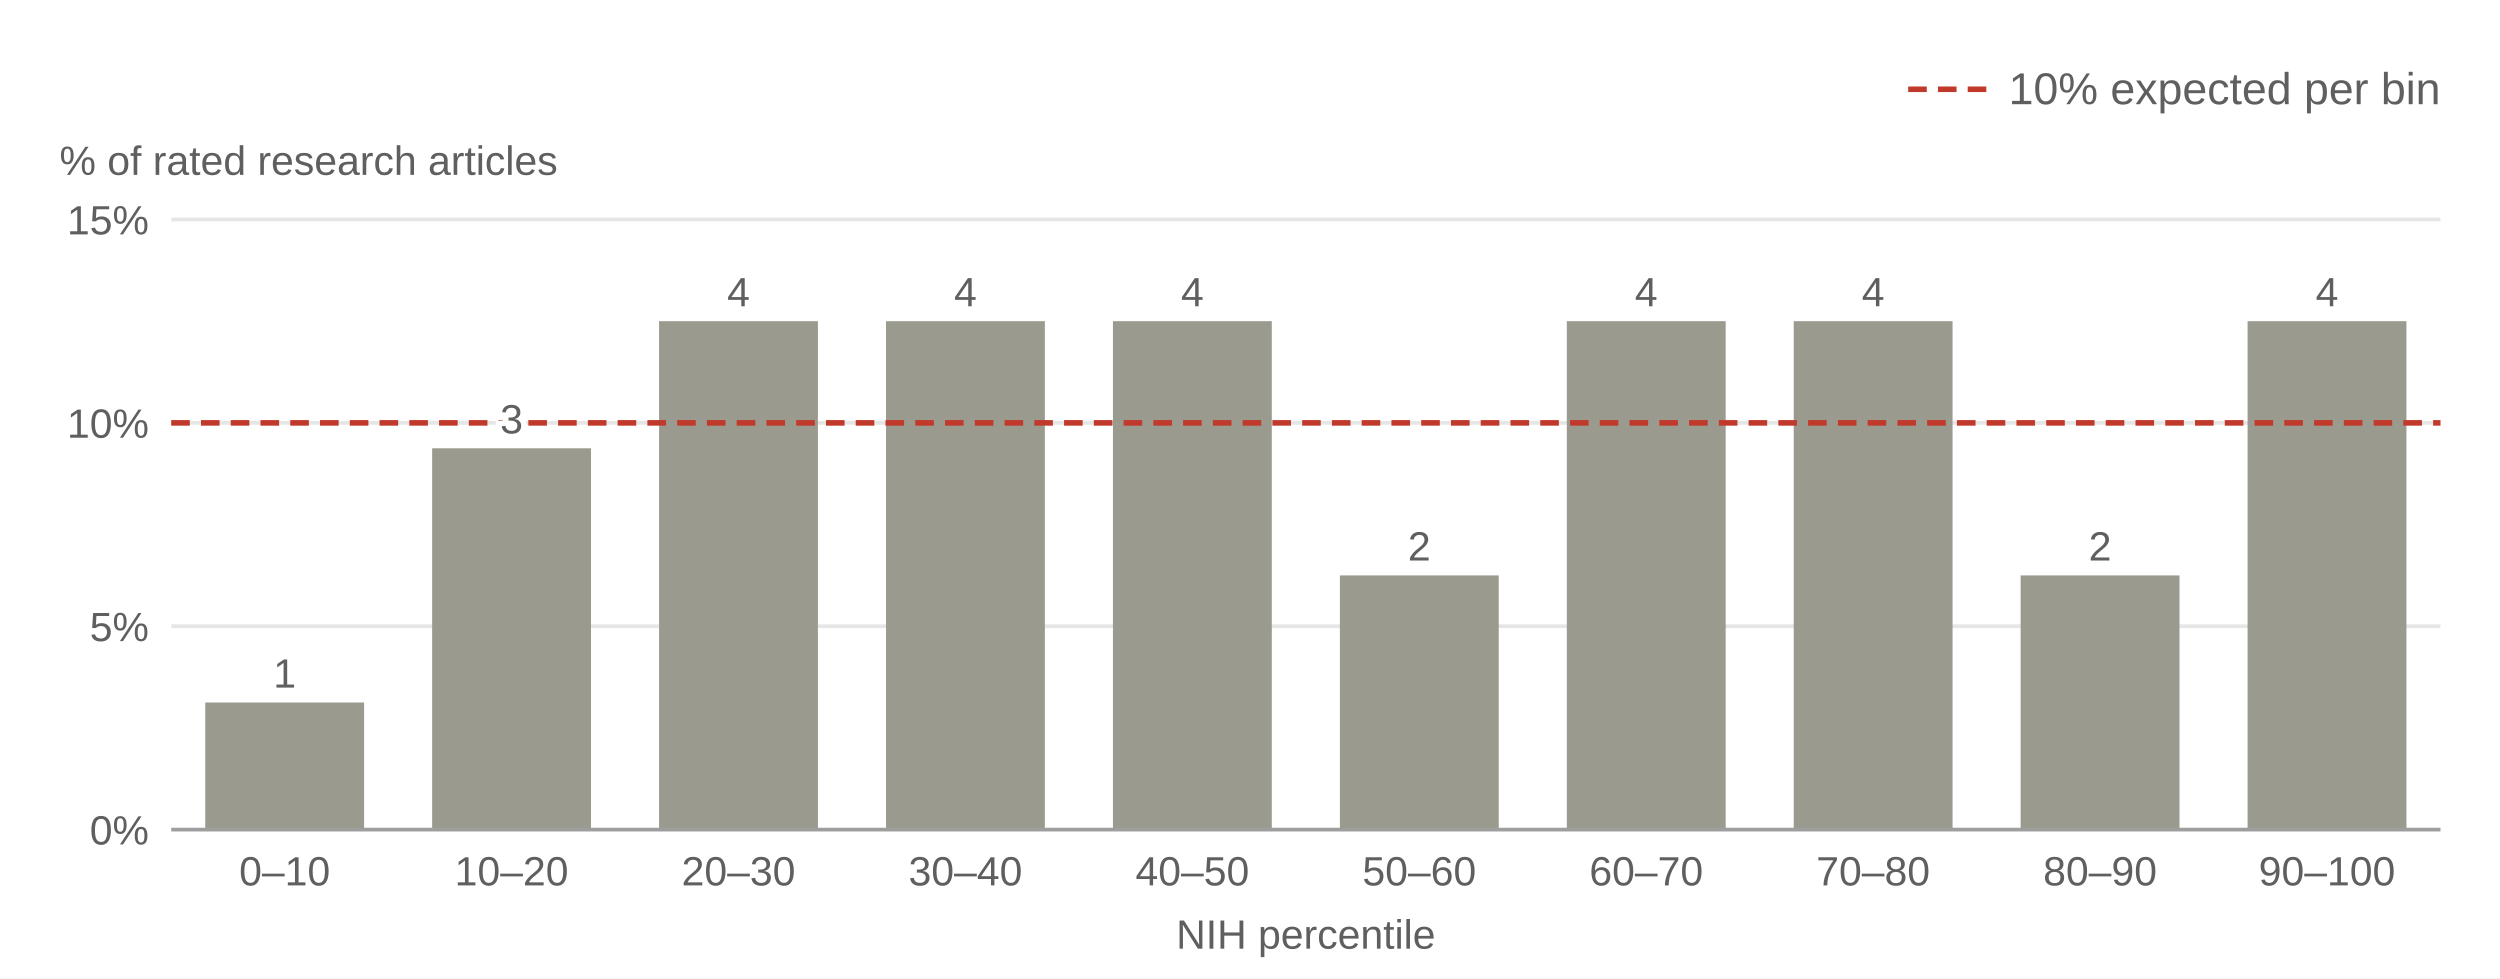
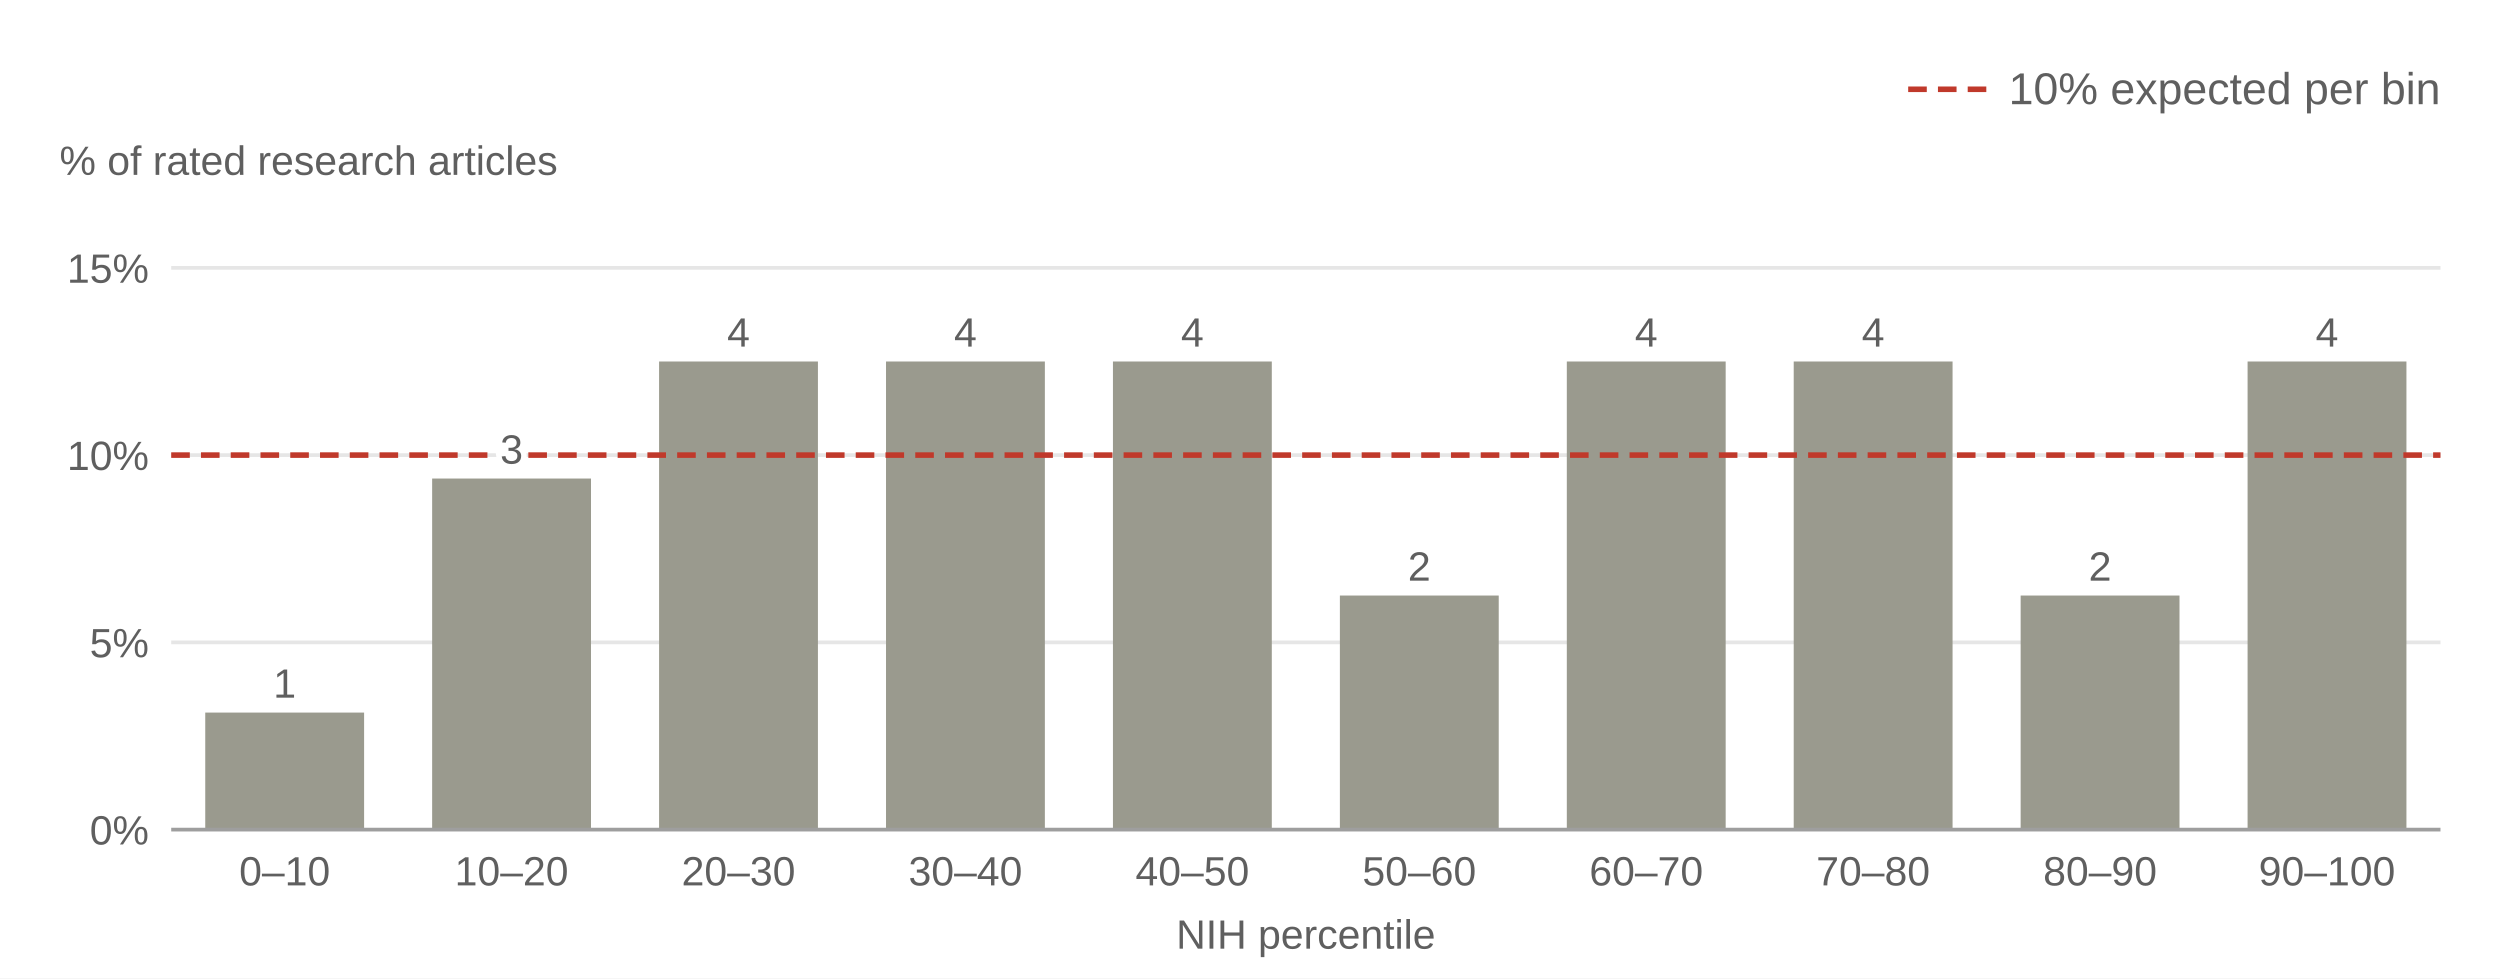
<svg xmlns="http://www.w3.org/2000/svg" width="672" height="263" viewBox="0 0 672 263" role="img" aria-label="Percentile distribution" font-family="Liberation Sans">
  <rect x="0" y="0" width="672" height="263" fill="#FFFFFF" />
  <line x1="512.92" y1="24" x2="534.92" y2="24" stroke="#C0392B" stroke-width="1.5" stroke-dasharray="5 3" />
  <text x="539.92" y="28" font-size="12" text-anchor="start" fill="#5F5F5F">10% expected per bin</text>
  <text x="16" y="47" font-size="11" text-anchor="start" fill="#5F5F5F">% of rated research articles</text>
  <text x="40.02" y="227" font-size="11" text-anchor="end" fill="#5F5F5F">0%</text>
-   <text x="40.02" y="172.33" font-size="11" text-anchor="end" fill="#5F5F5F">5%</text>
-   <line x1="46.02" y1="168.33" x2="656" y2="168.33" stroke="#E6E6E6" stroke-width="1" />
-   <text x="40.02" y="117.67" font-size="11" text-anchor="end" fill="#5F5F5F">10%</text>
-   <line x1="46.02" y1="113.67" x2="656" y2="113.67" stroke="#E6E6E6" stroke-width="1" />
-   <text x="40.02" y="63" font-size="11" text-anchor="end" fill="#5F5F5F">15%</text>
-   <line x1="46.02" y1="59" x2="656" y2="59" stroke="#E6E6E6" stroke-width="1" />
-   <rect x="55.17" y="188.83" width="42.7" height="34.17" fill="#9A9A8E" />
-   <rect x="116.16" y="120.5" width="42.7" height="102.5" fill="#9A9A8E" />
-   <rect x="177.16" y="86.33" width="42.7" height="136.67" fill="#9A9A8E" />
-   <rect x="238.16" y="86.33" width="42.7" height="136.67" fill="#9A9A8E" />
-   <rect x="299.16" y="86.33" width="42.7" height="136.67" fill="#9A9A8E" />
-   <rect x="360.16" y="154.67" width="42.7" height="68.33" fill="#9A9A8E" />
-   <rect x="421.16" y="86.33" width="42.7" height="136.67" fill="#9A9A8E" />
-   <rect x="482.15" y="86.33" width="42.7" height="136.67" fill="#9A9A8E" />
-   <rect x="543.15" y="154.67" width="42.7" height="68.33" fill="#9A9A8E" />
-   <rect x="604.15" y="86.33" width="42.7" height="136.67" fill="#9A9A8E" />
-   <line x1="46.02" y1="113.67" x2="656" y2="113.67" stroke="#C0392B" stroke-width="1.5" stroke-dasharray="5 3" />
-   <text x="76.52" y="184.83" font-size="11" text-anchor="middle" fill="#5F5F5F" stroke="#FFFFFF" stroke-width="3" paint-order="stroke">1</text>
-   <text x="137.51" y="116.5" font-size="11" text-anchor="middle" fill="#5F5F5F" stroke="#FFFFFF" stroke-width="3" paint-order="stroke">3</text>
-   <text x="198.51" y="82.33" font-size="11" text-anchor="middle" fill="#5F5F5F" stroke="#FFFFFF" stroke-width="3" paint-order="stroke">4</text>
-   <text x="259.51" y="82.33" font-size="11" text-anchor="middle" fill="#5F5F5F" stroke="#FFFFFF" stroke-width="3" paint-order="stroke">4</text>
-   <text x="320.51" y="82.33" font-size="11" text-anchor="middle" fill="#5F5F5F" stroke="#FFFFFF" stroke-width="3" paint-order="stroke">4</text>
-   <text x="381.51" y="150.67" font-size="11" text-anchor="middle" fill="#5F5F5F" stroke="#FFFFFF" stroke-width="3" paint-order="stroke">2</text>
-   <text x="442.51" y="82.33" font-size="11" text-anchor="middle" fill="#5F5F5F" stroke="#FFFFFF" stroke-width="3" paint-order="stroke">4</text>
-   <text x="503.5" y="82.33" font-size="11" text-anchor="middle" fill="#5F5F5F" stroke="#FFFFFF" stroke-width="3" paint-order="stroke">4</text>
-   <text x="564.5" y="150.67" font-size="11" text-anchor="middle" fill="#5F5F5F" stroke="#FFFFFF" stroke-width="3" paint-order="stroke">2</text>
-   <text x="625.5" y="82.33" font-size="11" text-anchor="middle" fill="#5F5F5F" stroke="#FFFFFF" stroke-width="3" paint-order="stroke">4</text>
+   <text x="40.02" y="176.67" font-size="11" text-anchor="end" fill="#5F5F5F">5%</text>
+   <line x1="46.02" y1="172.67" x2="656" y2="172.67" stroke="#E6E6E6" stroke-width="1" />
+   <text x="40.02" y="126.33" font-size="11" text-anchor="end" fill="#5F5F5F">10%</text>
+   <line x1="46.02" y1="122.33" x2="656" y2="122.33" stroke="#E6E6E6" stroke-width="1" />
+   <text x="40.02" y="76" font-size="11" text-anchor="end" fill="#5F5F5F">15%</text>
+   <line x1="46.02" y1="72" x2="656" y2="72" stroke="#E6E6E6" stroke-width="1" />
+   <rect x="55.17" y="191.54" width="42.7" height="31.46" fill="#9A9A8E" />
+   <rect x="116.16" y="128.63" width="42.7" height="94.38" fill="#9A9A8E" />
+   <rect x="177.16" y="97.17" width="42.7" height="125.83" fill="#9A9A8E" />
+   <rect x="238.16" y="97.17" width="42.7" height="125.83" fill="#9A9A8E" />
+   <rect x="299.16" y="97.17" width="42.7" height="125.83" fill="#9A9A8E" />
+   <rect x="360.16" y="160.08" width="42.7" height="62.92" fill="#9A9A8E" />
+   <rect x="421.16" y="97.17" width="42.7" height="125.83" fill="#9A9A8E" />
+   <rect x="482.15" y="97.17" width="42.7" height="125.83" fill="#9A9A8E" />
+   <rect x="543.15" y="160.08" width="42.7" height="62.92" fill="#9A9A8E" />
+   <rect x="604.15" y="97.17" width="42.7" height="125.83" fill="#9A9A8E" />
+   <line x1="46.02" y1="122.33" x2="656" y2="122.33" stroke="#C0392B" stroke-width="1.5" stroke-dasharray="5 3" />
+   <text x="76.52" y="187.54" font-size="11" text-anchor="middle" fill="#5F5F5F" stroke="#FFFFFF" stroke-width="3" paint-order="stroke">1</text>
+   <text x="137.51" y="124.63" font-size="11" text-anchor="middle" fill="#5F5F5F" stroke="#FFFFFF" stroke-width="3" paint-order="stroke">3</text>
+   <text x="198.51" y="93.17" font-size="11" text-anchor="middle" fill="#5F5F5F" stroke="#FFFFFF" stroke-width="3" paint-order="stroke">4</text>
+   <text x="259.51" y="93.17" font-size="11" text-anchor="middle" fill="#5F5F5F" stroke="#FFFFFF" stroke-width="3" paint-order="stroke">4</text>
+   <text x="320.51" y="93.17" font-size="11" text-anchor="middle" fill="#5F5F5F" stroke="#FFFFFF" stroke-width="3" paint-order="stroke">4</text>
+   <text x="381.51" y="156.08" font-size="11" text-anchor="middle" fill="#5F5F5F" stroke="#FFFFFF" stroke-width="3" paint-order="stroke">2</text>
+   <text x="442.51" y="93.17" font-size="11" text-anchor="middle" fill="#5F5F5F" stroke="#FFFFFF" stroke-width="3" paint-order="stroke">4</text>
+   <text x="503.5" y="93.17" font-size="11" text-anchor="middle" fill="#5F5F5F" stroke="#FFFFFF" stroke-width="3" paint-order="stroke">4</text>
+   <text x="564.5" y="156.08" font-size="11" text-anchor="middle" fill="#5F5F5F" stroke="#FFFFFF" stroke-width="3" paint-order="stroke">2</text>
+   <text x="625.5" y="93.17" font-size="11" text-anchor="middle" fill="#5F5F5F" stroke="#FFFFFF" stroke-width="3" paint-order="stroke">4</text>
  <line x1="46.02" y1="223" x2="656" y2="223" stroke="#9E9E9E" stroke-width="1" />
  <text x="76.52" y="238" font-size="11" text-anchor="middle" fill="#5F5F5F">0–10</text>
  <text x="137.51" y="238" font-size="11" text-anchor="middle" fill="#5F5F5F">10–20</text>
  <text x="198.51" y="238" font-size="11" text-anchor="middle" fill="#5F5F5F">20–30</text>
  <text x="259.51" y="238" font-size="11" text-anchor="middle" fill="#5F5F5F">30–40</text>
  <text x="320.51" y="238" font-size="11" text-anchor="middle" fill="#5F5F5F">40–50</text>
  <text x="381.51" y="238" font-size="11" text-anchor="middle" fill="#5F5F5F">50–60</text>
  <text x="442.51" y="238" font-size="11" text-anchor="middle" fill="#5F5F5F">60–70</text>
  <text x="503.5" y="238" font-size="11" text-anchor="middle" fill="#5F5F5F">70–80</text>
  <text x="564.5" y="238" font-size="11" text-anchor="middle" fill="#5F5F5F">80–90</text>
  <text x="625.5" y="238" font-size="11" text-anchor="middle" fill="#5F5F5F">90–100</text>
  <text x="351.01" y="255" font-size="11" text-anchor="middle" fill="#5F5F5F">NIH percentile</text>
</svg>
